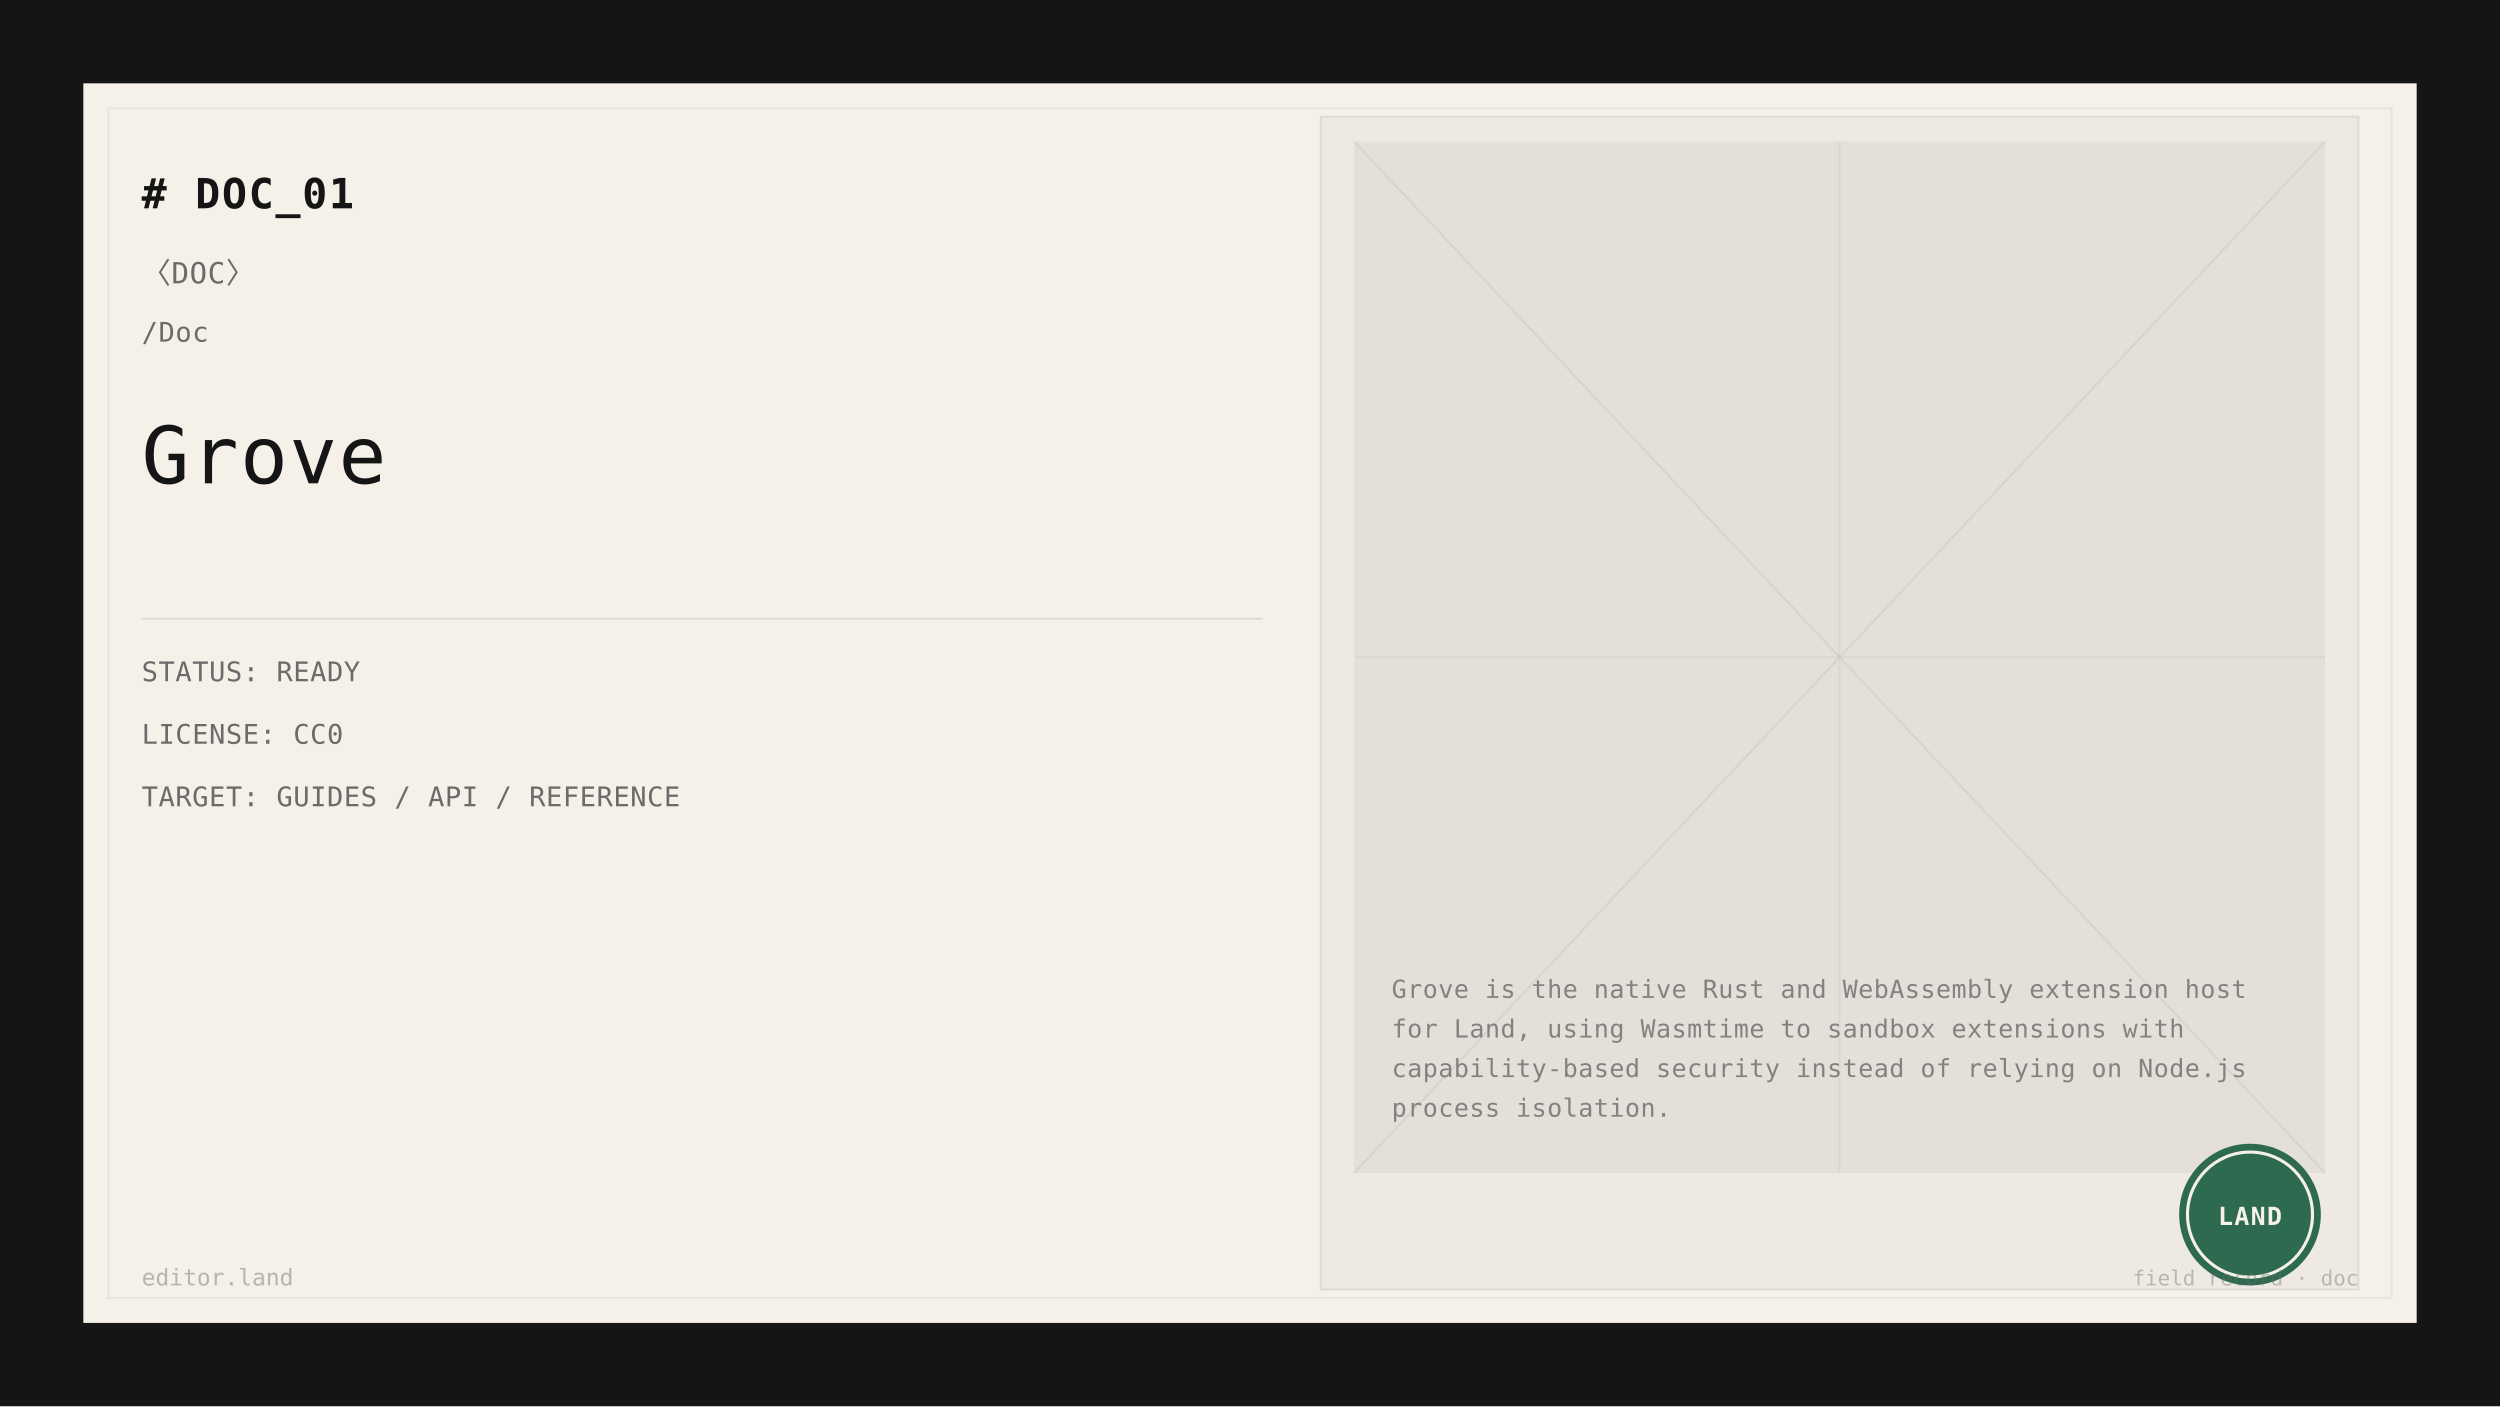
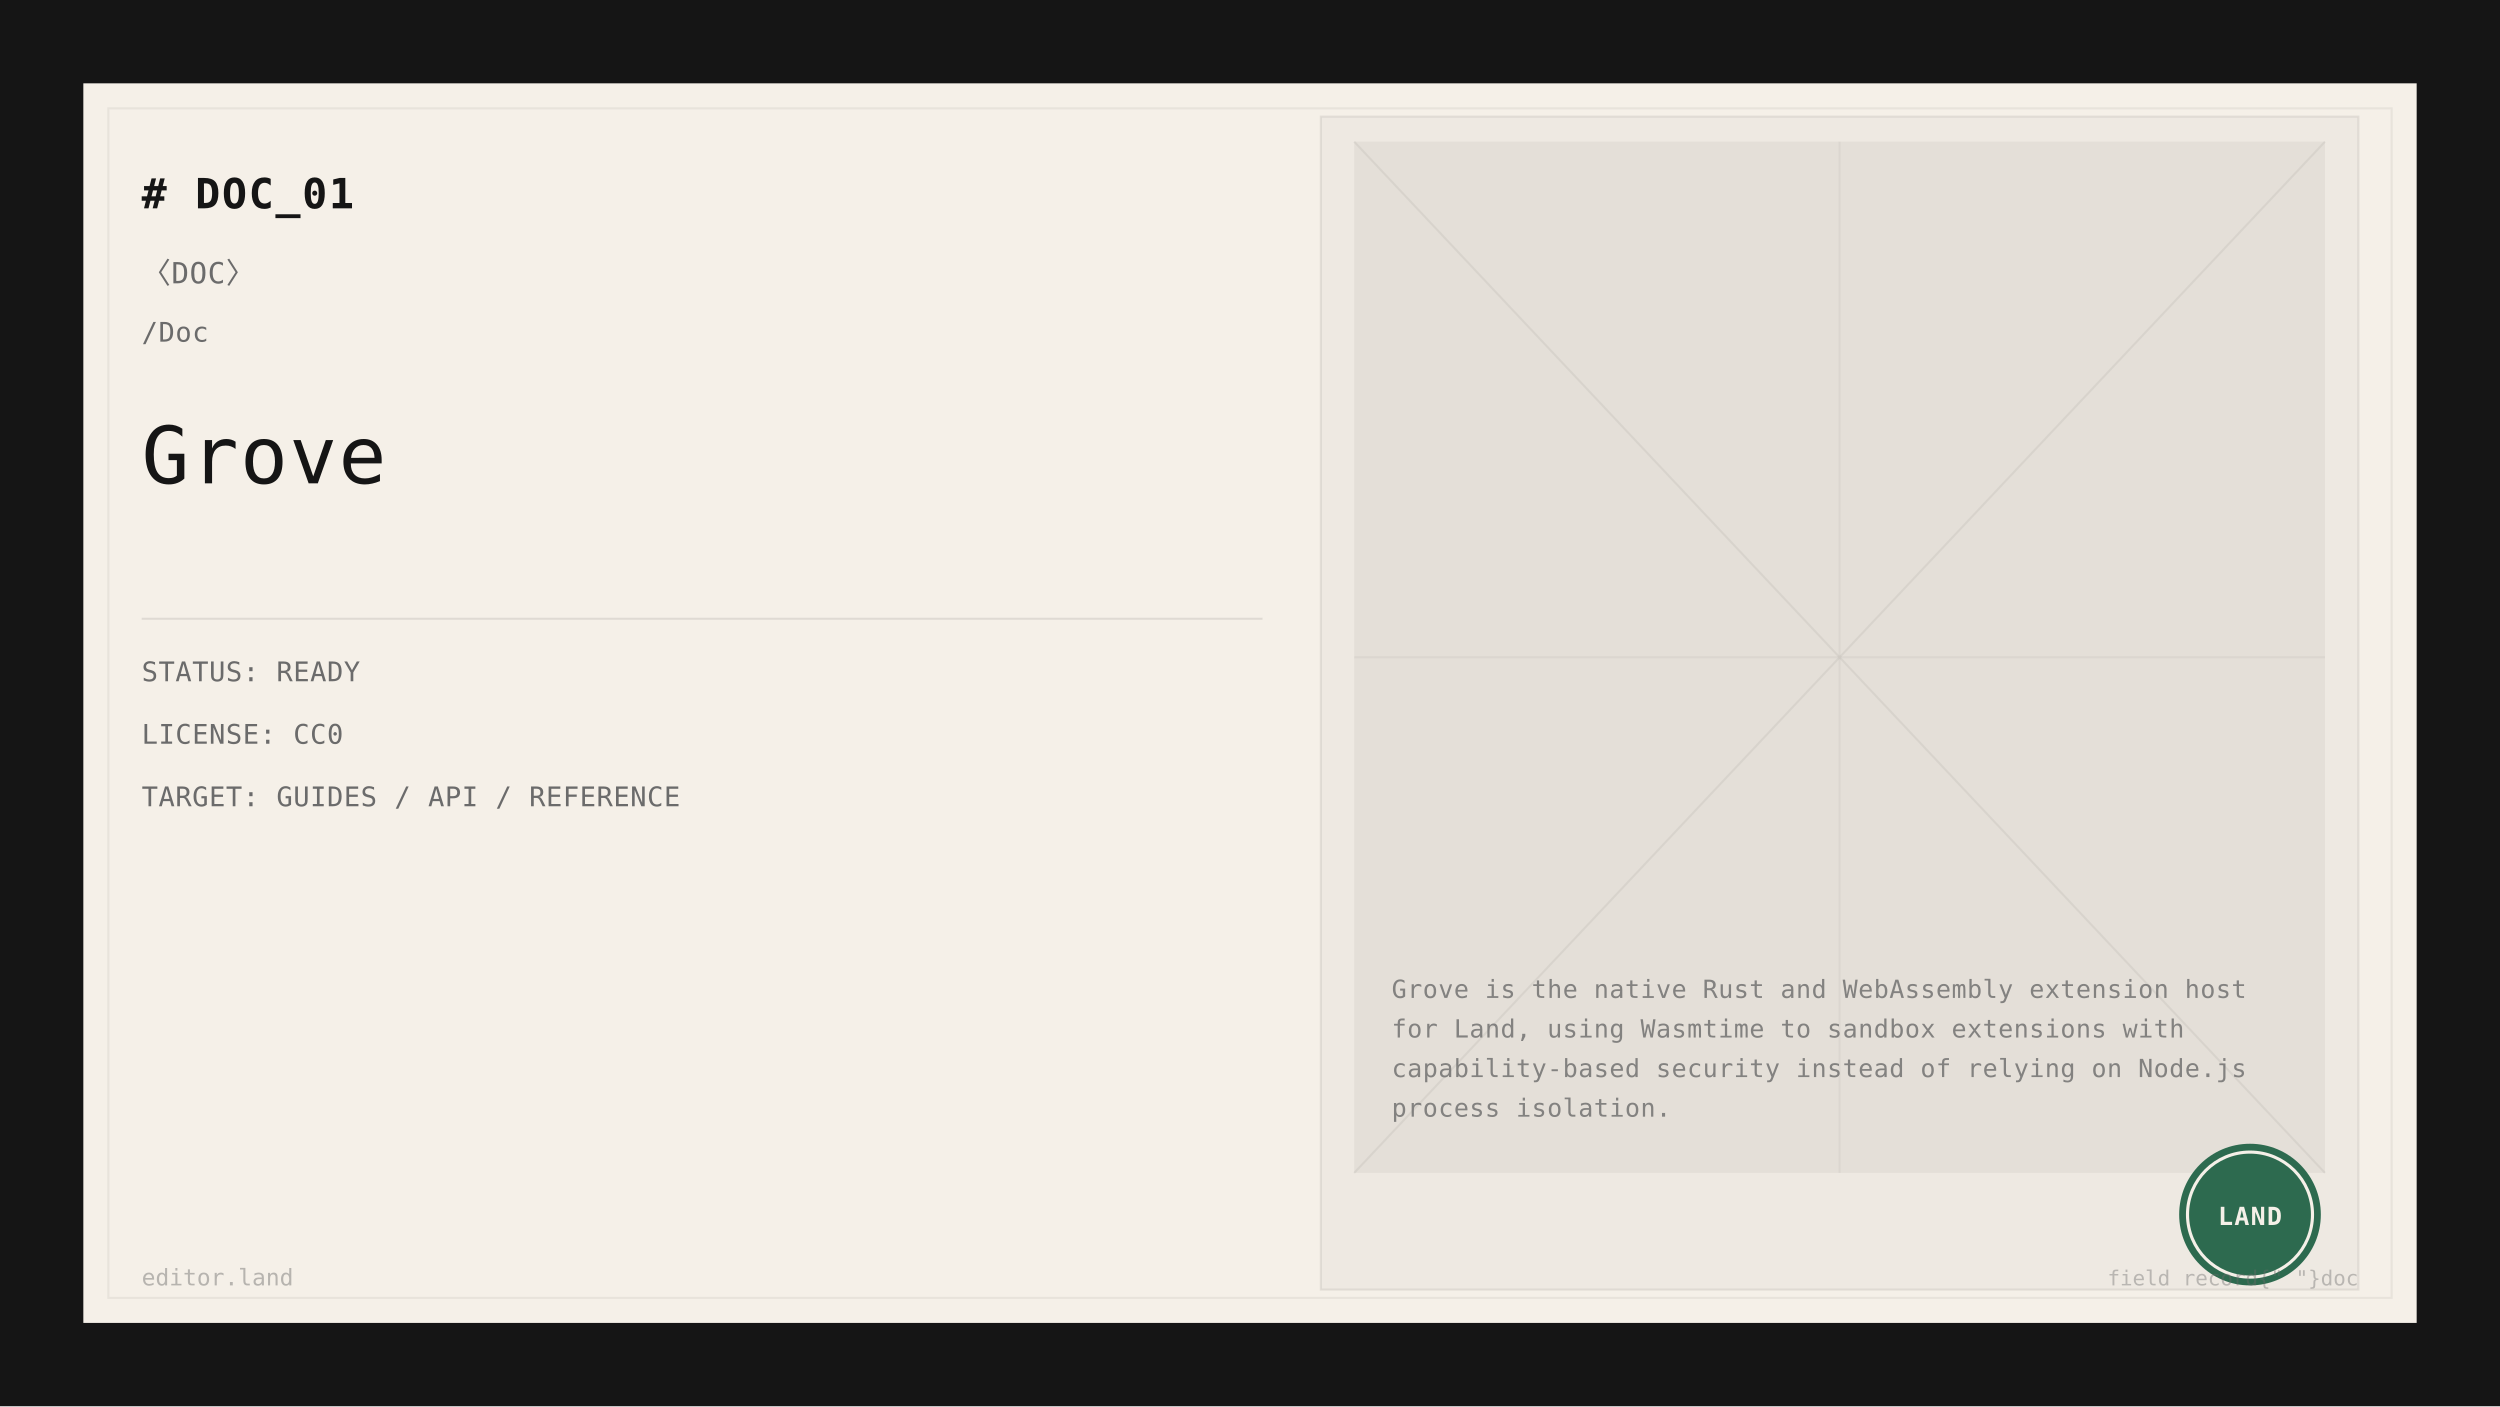
<svg xmlns="http://www.w3.org/2000/svg" width="1200" height="675" viewBox="0 0 1200 675">
  <path fill="#151515" d="M0 0h1200v675H0z" />
  <path fill="#f5f0e8" d="M40 40h1120v595H40z" />
  <path fill="none" stroke="#151515" stroke-opacity=".06" d="M52 52h1096v571H52z" />
  <text x="68" y="100" fill="#151515" font-family="'JetBrains Mono', 'SF Mono', 'Fira Code', monospace" font-size="20" font-weight="600" letter-spacing=".04em"># DOC_01</text>
  <text x="68" y="136" fill="#6b6b6b" font-family="'JetBrains Mono', 'SF Mono', 'Fira Code', monospace" font-size="14" font-weight="400" letter-spacing=".02em">〈DOC〉</text>
  <text x="68" y="164" fill="#6b6b6b" font-family="'JetBrains Mono', 'SF Mono', 'Fira Code', monospace" font-size="13" font-weight="400" letter-spacing=".02em">/Doc</text>
  <text x="68" y="232" fill="#151515" font-family="'JetBrains Mono', 'SF Mono', 'Fira Code', monospace" font-size="38" font-weight="500" letter-spacing=".02em">Grove</text>
  <path stroke="#151515" stroke-opacity=".1" d="M68 297h538" />
  <text x="68" y="327" fill="#6b6b6b" font-family="'JetBrains Mono', 'SF Mono', 'Fira Code', monospace" font-size="13" font-weight="400" letter-spacing=".02em">STATUS: READY</text>
  <text x="68" y="357" fill="#6b6b6b" font-family="'JetBrains Mono', 'SF Mono', 'Fira Code', monospace" font-size="13" font-weight="400" letter-spacing=".02em">LICENSE: CC0</text>
  <text x="68" y="387" fill="#6b6b6b" font-family="'JetBrains Mono', 'SF Mono', 'Fira Code', monospace" font-size="13" font-weight="400" letter-spacing=".02em">TARGET: GUIDES / API / REFERENCE</text>
  <path fill="#151515" fill-opacity=".03" d="M634 56h498v563H634z" />
  <path fill="none" stroke="#151515" stroke-opacity=".08" d="M634 56h498v563H634z" />
  <path fill="#151515" fill-opacity=".05" d="M650 68h466v495H650z" />
  <path stroke="#151515" stroke-opacity=".06" d="m650 68 466 495m0-495L650 563" />
  <path stroke="#151515" stroke-opacity=".04" d="M883 68v495M650 315.5h466" />
  <text x="668" y="479" fill="#6b6b6b" fill-opacity=".8" font-family="'JetBrains Mono', 'SF Mono', 'Fira Code', monospace" font-size="12" font-weight="400" letter-spacing=".02em">Grove is the native Rust and WebAssembly extension host</text>
  <text x="668" y="498" fill="#6b6b6b" fill-opacity=".8" font-family="'JetBrains Mono', 'SF Mono', 'Fira Code', monospace" font-size="12" font-weight="400" letter-spacing=".02em">for Land, using Wasmtime to sandbox extensions with</text>
  <text x="668" y="517" fill="#6b6b6b" fill-opacity=".8" font-family="'JetBrains Mono', 'SF Mono', 'Fira Code', monospace" font-size="12" font-weight="400" letter-spacing=".02em">capability-based security instead of relying on Node.js</text>
  <text x="668" y="536" fill="#6b6b6b" fill-opacity=".8" font-family="'JetBrains Mono', 'SF Mono', 'Fira Code', monospace" font-size="12" font-weight="400" letter-spacing=".02em">process isolation.</text>
  <circle cx="1080" cy="583" r="34" fill="#2d6a4f" />
  <circle cx="1080" cy="583" r="30" fill="none" stroke="#f5f0e8" stroke-width="1.5" />
  <text x="1080" y="588" fill="#f5f0e8" font-family="'JetBrains Mono', 'SF Mono', 'Fira Code', monospace" font-size="12" font-weight="600" letter-spacing=".05em" text-anchor="middle">LAND</text>
  <text x="68" y="617" fill="#6b6b6b" fill-opacity=".45" font-family="'JetBrains Mono', 'SF Mono', 'Fira Code', monospace" font-size="11" font-weight="400">editor.land</text>
-   <text x="1132" y="617" fill="#6b6b6b" fill-opacity=".4" font-family="'JetBrains Mono', 'SF Mono', 'Fira Code', monospace" font-size="10" font-weight="400" text-anchor="end">field record · doc</text>
+   <text x="1132" y="617" fill="#6b6b6b" fill-opacity=".4" font-family="'JetBrains Mono', 'SF Mono', 'Fira Code', monospace" font-size="10" font-weight="400" text-anchor="end">field record{" "}doc</text>
</svg>
